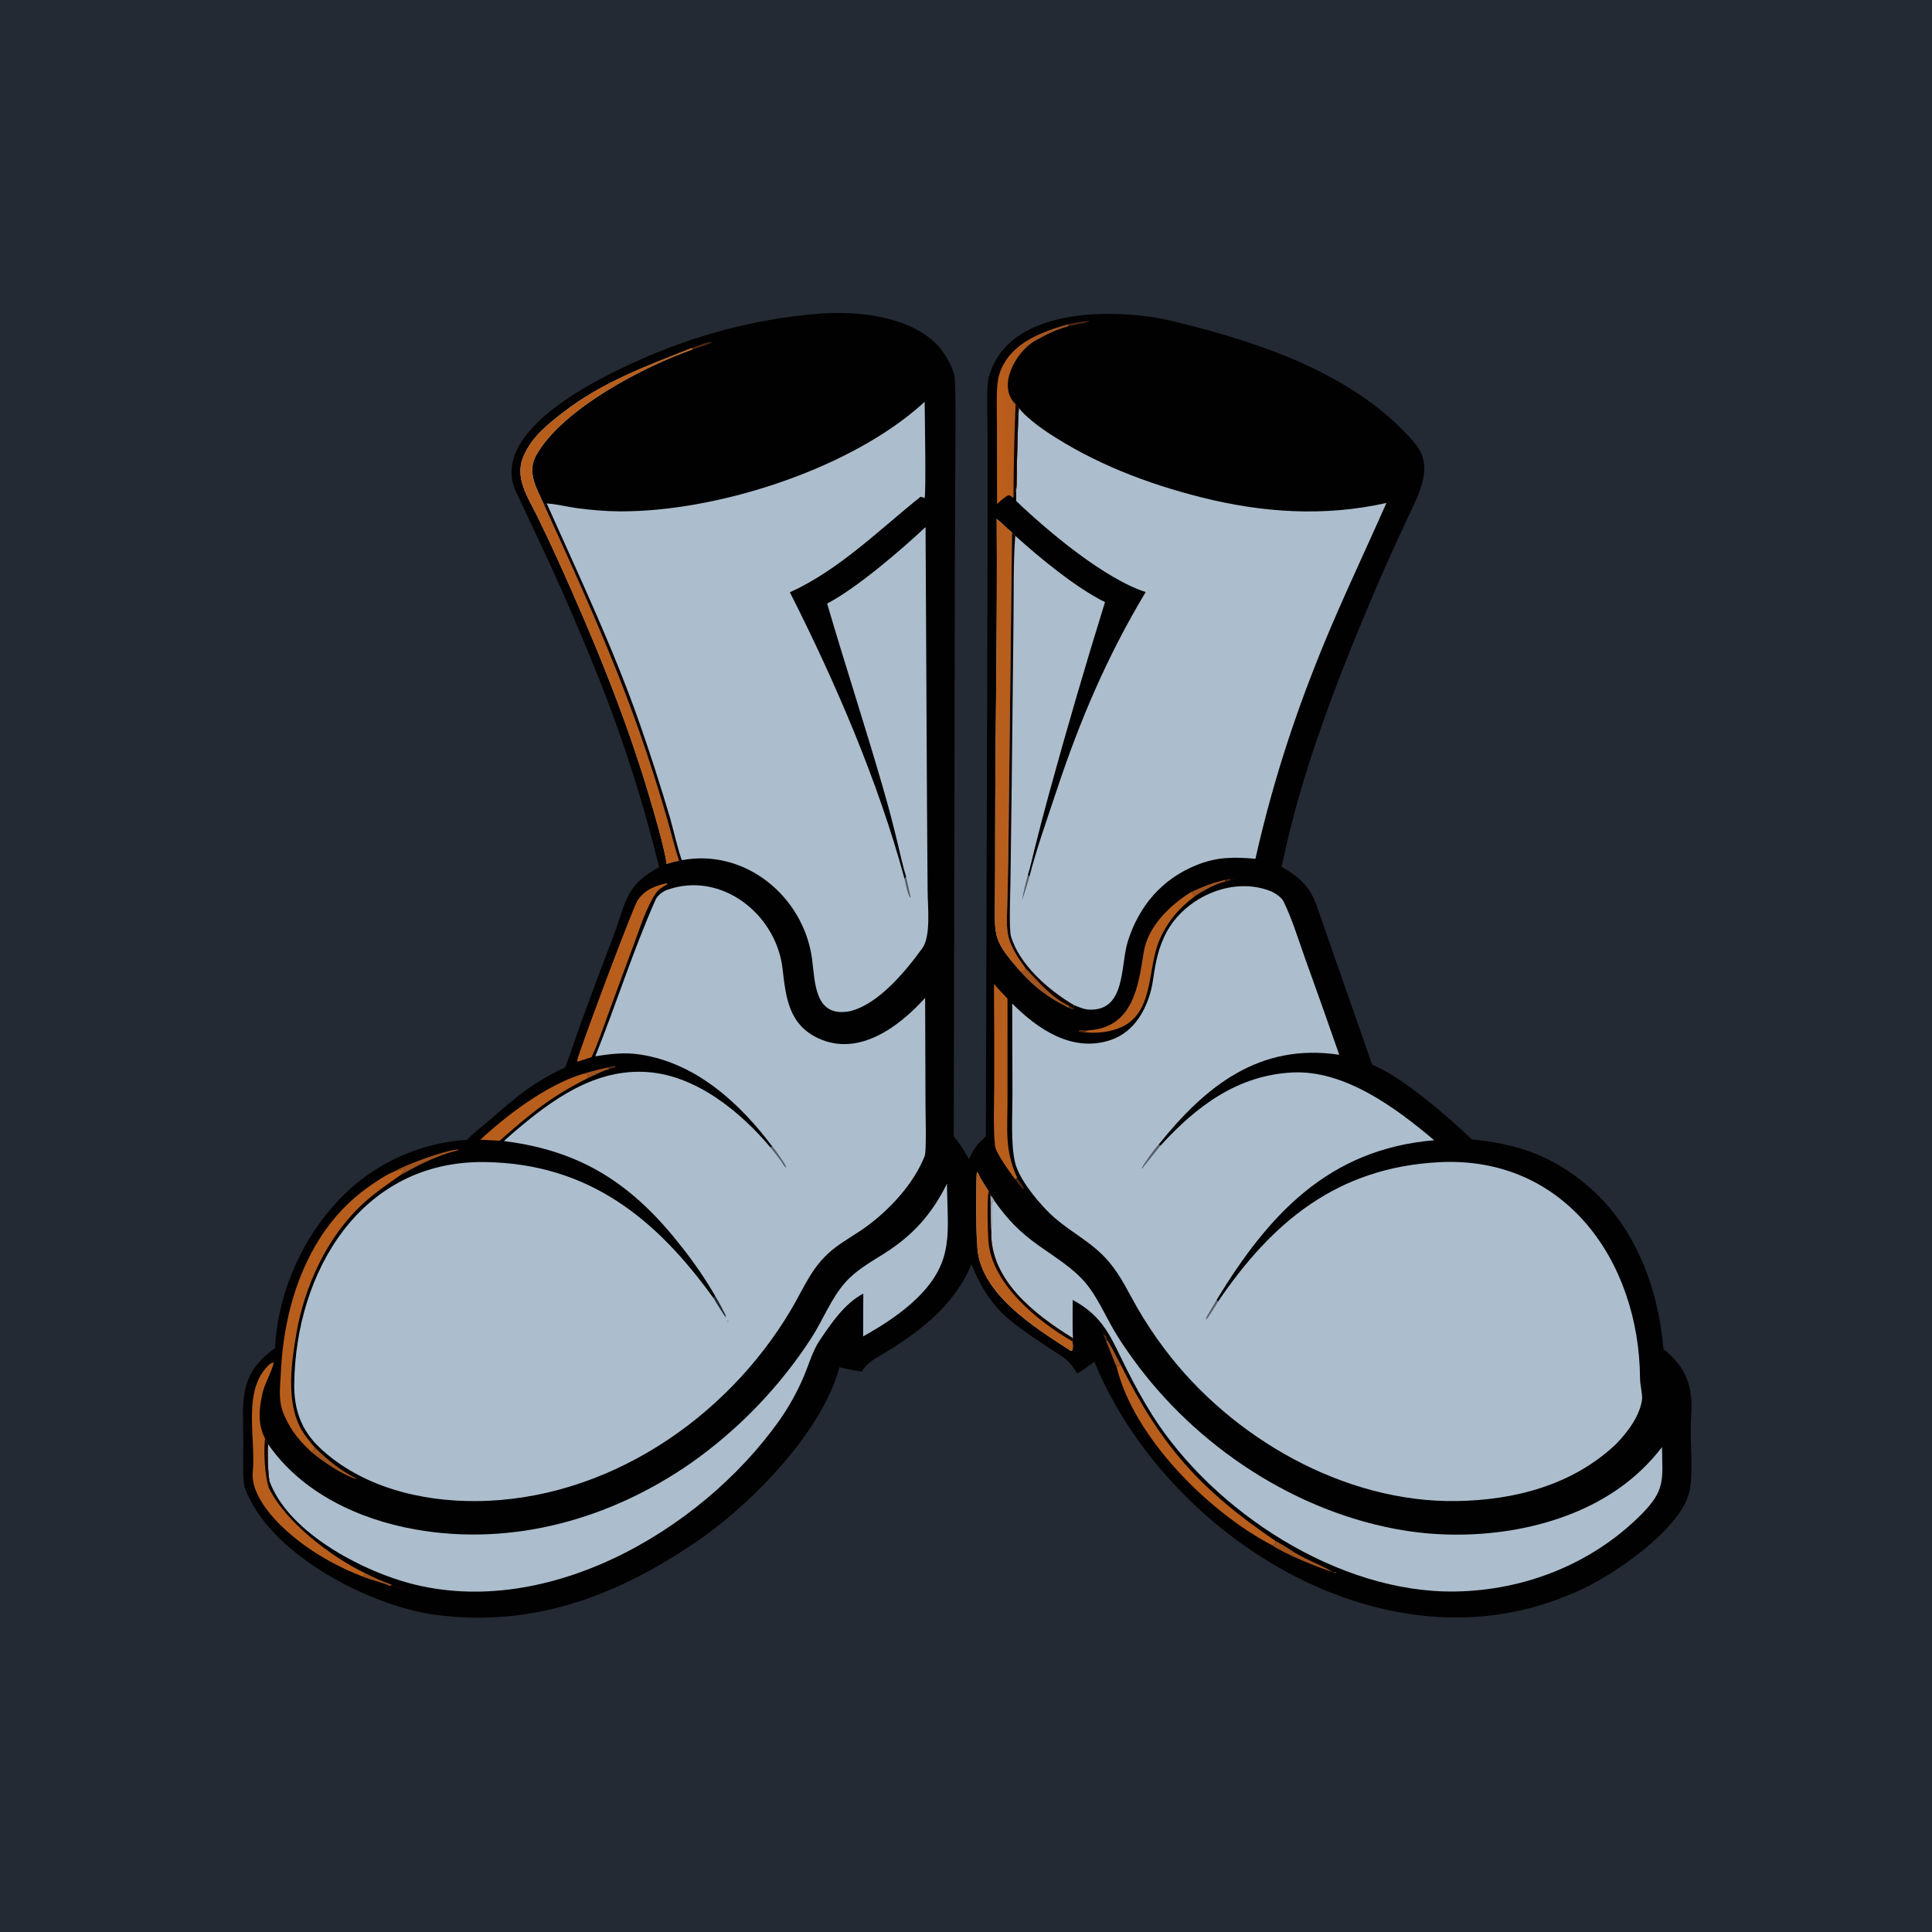
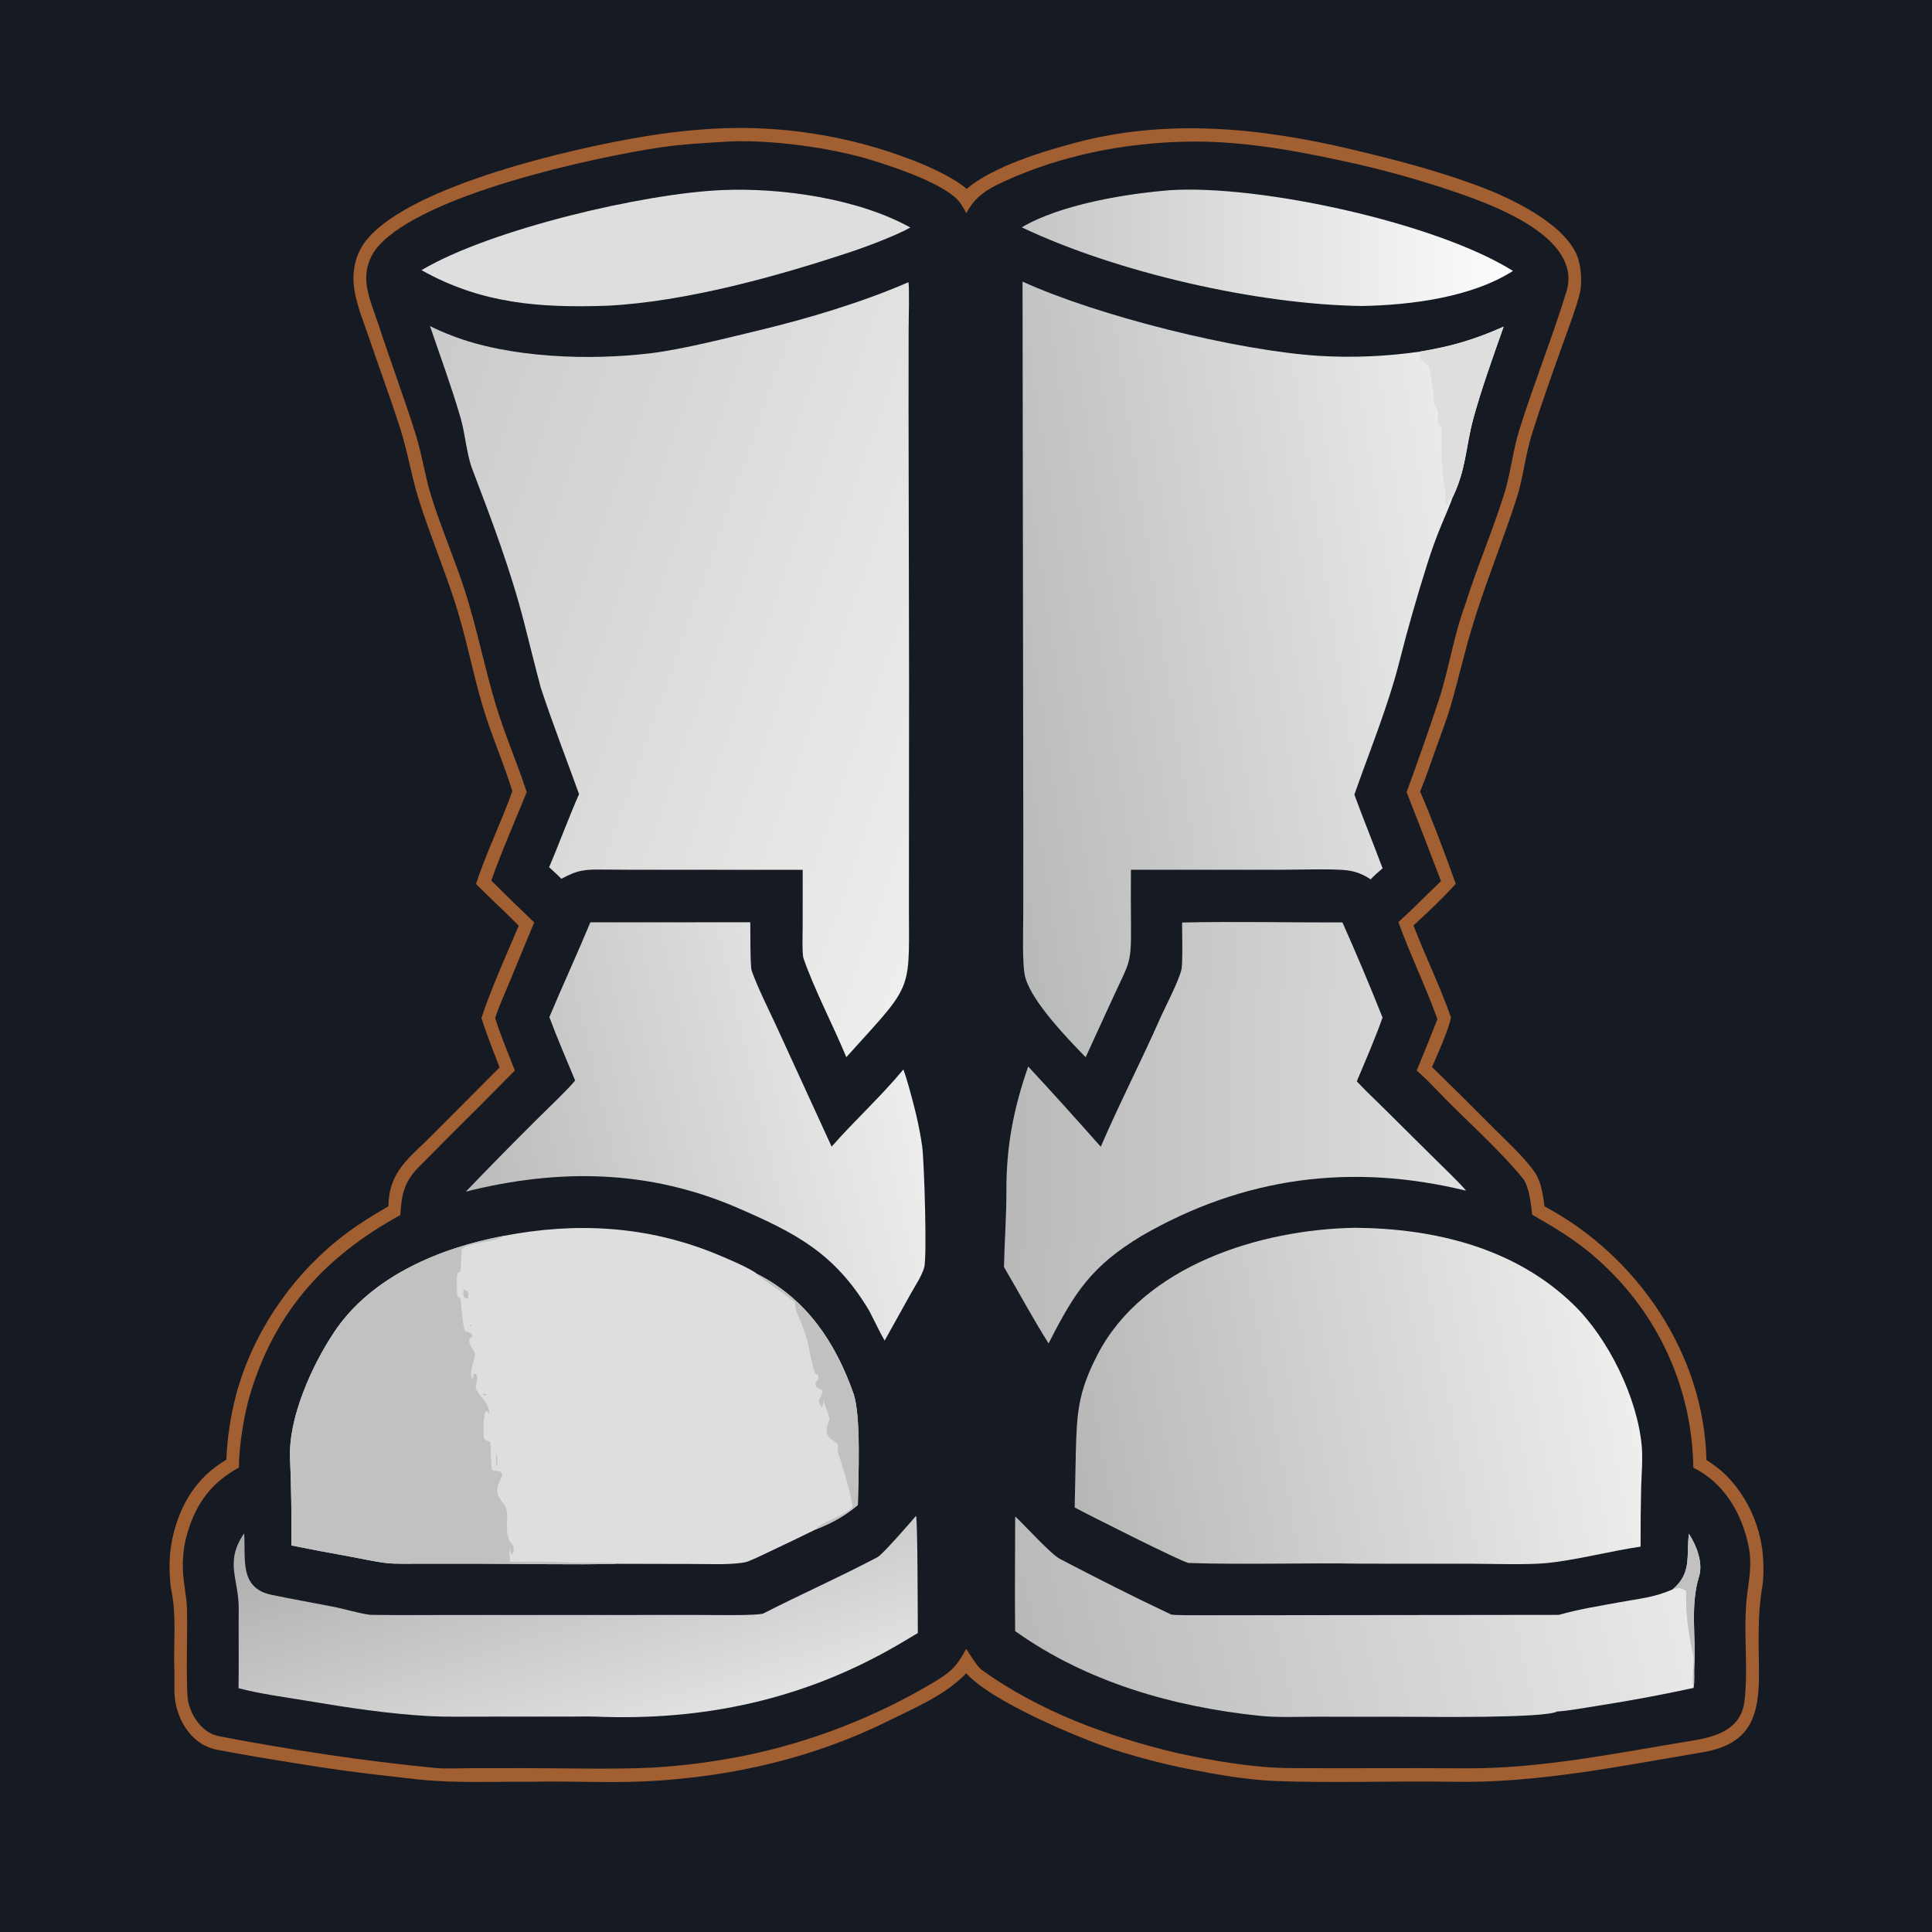
<svg xmlns="http://www.w3.org/2000/svg" width="2048" height="2048" viewBox="0 0 2048 2048">
-   <path fill="#242a33" d="M0 0h2048v2048H0z" />
-   <path fill="#010101" d="M869.531 332.436c40.096-2.95 93.037 2.612 123.015 32.104 8.344 8.206 19.114 26.118 19.644 37.861 1.1 24.269.58 49.177.53 73.548l-.6 160.512-1.12 567.849c6.6 8.39 10.85 15.04 16.05 24.27 6.35-12.46 7.66-14.31 17.97-24.15l1.79-601.774.17-138.852c0-13.439-1.73-52.629 1.08-63.407 20.17-77.448 138.9-73.7 195.99-59.811 92.2 22.43 193.05 56.154 255.37 128.783 21.91 25.532 3.94 55.286-7.07 79.304-11.16 23.821-22 47.796-32.49 71.918-40.69 95.318-80.6 196.669-101.24 298.368 17.22 9.59 29.77 20.523 36.54 39.542 6.63 18.607 13.02 37.314 19.52 55.969l39.88 114.16c30.82 12.12 80.47 55.07 105.75 79.2 47.95 4.67 84.7 17.19 122.09 48.67 50.74 42.73 75.54 108.8 80.93 173.54 24.84 20.22 31.63 39.85 29.35 71.52-1.65 23.05 2.01 50.44-.65 72.82a55.9 55.9 0 0 1-4.76 17.19c-17.62 38.15-85.62 85.01-126.04 99.86l-1.06.45c-196.81 80.51-424.74-64.96-500.12-248.4-5.94 4.4-11.69 8.92-18.19 12.43-9.68-16.42-16.67-18.11-32.43-28.69-41.78-28.08-60.44-40.29-79.65-86.98-18.65 44.65-55.98 72.38-96.055 96.34-8.57 5.12-14.939 8.75-20.4 17.36-8.44-1.4-15.245-2.57-23.514-4.64-17.739 66.82-89.379 140.82-144.962 180.41-85.149 59.49-176.325 96.3-283.337 82.06-67.641-9-176.823-63.25-202.424-135.83-2.244-13.89-1.076-31.52-1.141-45.2-.207-43.95-6.197-73.87 33.539-101.51 2.493-53.79 25.433-109.15 60.812-149.71a205.43 205.43 0 0 1 142.666-71.24c8.339-8.69 16.816-14.57 25.594-22.23 27.481-23.99 44.955-38.97 78.56-54.52 5.683-14.4 11.825-33.8 17.328-48.93a6867 6867 0 0 1 34.131-91.201c13.547-36.045 12.05-52.548 48.12-72.23a1503 1503 0 0 0-65.038-203.048 3002 3002 0 0 0-38.885-92.033c-15.594-34.96-32.809-70.771-48.853-105.173-21.869-53.4 58.104-100.373 94.885-119.521 71.746-37.35 148.633-60.945 228.725-66.958" />
-   <path fill="#acbecd" d="M1072.99 1063.83c27.6 27.56 64 52.27 104.51 38.57 25.51-8.63 38.81-33.5 43.9-58.39 3.02-18.91 4.53-32.76 12.48-50.462 18.43-41.109 72.36-66.331 114.67-48.206 4.46 2.338 10.06 6.009 12.3 10.676 8.84 18.395 15.41 39.634 22.22 58.862q18.6 51.51 36.6 103.23c-84.61-12.77-141.89 33.24-191.66 95.43l2.24.83c37.77-41.5 81.41-74.59 139.79-77.5 55.33-2.76 109.77 37.56 150.23 71.83-112.17 9.49-175.55 78.96-230.51 169.07l1.19 2.31c57.66-85.08 126.95-142.48 234.55-148.1 133.6-6.98 212.24 105.45 213 229.28.05 6.62 2.24 14.34 2.27 21.1-1.88 18-15.46 35.85-27.72 48.45-46.26 43.71-107.85 59.44-169.21 60.37-118.88 1.81-238.49-66.96-309.12-160.92a428 428 0 0 1-28.9-43.49c-9.84-17.07-17.17-33.44-29.86-48.67-19.48-23.37-44.99-33.05-65.97-54.67-11.92-12.25-29.8-33.96-33.97-51.08-4.74-19.45-2.72-51.03-2.77-71.72z" />
-   <path fill="#585f6b" d="M1230.25 1214.37c-1.46 1.79-19.72 24.38-19.29 24.23-.46-.14-.33 0-.49-.32.32-2.39 15.05-23 17.54-24.74z" />
-   <path fill="#585f6b" d="m1289.76 1377.77 1.19 2.31c-.91 1.83-11.46 18.83-12.39 18.92l-.25-.27.72-.81-.43.3.28-.42-.32-.88c.45-1.15 10.58-18.23 11.2-19.15" />
-   <path fill="#acbecd" d="M631.041 1119.75c22.073-54.98 39.984-112.1 63.996-166.237 2.43-4.683 7.514-8.585 12.297-10.276 57.326-20.262 115.512 25.948 122.17 83.403 3.52 30.38 6.427 59.56 38.333 74.17 42.735 19.56 85.253-12.45 112.847-43.01l.394 115.71c.013 8.8 1.171 46.42-.926 52.08-11.518 29.13-36.702 56.38-61.728 74.64-10.544 7.69-21.694 13.76-32.388 21.74-24.878 18.57-32.624 41.28-47.591 66.53-68.998 116.4-196.376 201.83-333.956 202.73-58.706.41-121.665-15.23-165.351-56.41-19.782-18.64-27.525-40.59-27.245-67.4 1.242-119.2 70.745-237.57 202.39-235.58 110.022 1.66 181.615 60.19 242.506 144.85l1.28-3.08a437 437 0 0 0-34.662-50.87c-51.204-65.87-104.886-102.64-189.211-113.15 3.478-3.24 7.029-6.41 10.65-9.5 40.211-34.41 86.223-67.9 142.142-63.6 51.22 3.94 97.699 41.72 129.75 79.87l2.115-.78c-34.43-46.05-80.612-88.42-139.636-97.65-16.869-2.64-31.524-.89-48.176 1.82" />
-   <path fill="#585f6b" d="M818.853 1215.58c2.416 2.25 13.969 18.9 14.791 21.83-1.56.97-4.95-5.65-5.494-6.38a552 552 0 0 0-11.412-14.67z" />
-   <path fill="#242a33" d="M758.069 1373.61c4.405 7.09 7.591 13.59 11.313 20.95l-.935.87c-1.894-2.86-10.553-16.32-11.658-18.74z" />
-   <path fill="#79838d" d="M769.382 1394.56c.149.36 1.057 1.97.224 2.32-.628-.07-.949-1.08-1.159-1.45z" />
-   <path fill="#9ca9b8" d="M770.366 1399.55c1.294-.42 1.945-.75 2.103.86l.16 1.28c-2.071.63-1.885-.19-2.263-2.14" />
-   <path fill="#acbecd" d="m733.326 368.912.7 1.557c-51.093 17.824-137.347 62.568-165.409 111.634-10.712 18.727.52 35.694 8.016 52.85.562-.134 2.315-.992 2.92-1.268l1.858.133c8.835.692 20.926 3.591 30.119 4.824 14.359 1.925 30.763 3.36 45.218 3.427 101.159.468 236.096-42.413 313.912-107.763a267 267 0 0 0 9.487-8.414c.108 11.102 1.715 99.147-.103 102.143-.987-.398-3.641-1.902-4.504-1.212-43.91 35.14-86.224 77.452-138.226 101.023 48.367 95.694 93.619 200.46 121.597 303.97l1.56-2.613c-3.239-10.027-6.394-24.954-8.975-35.475A1230 1230 0 0 0 936 835.129c-18.849-65.336-40.12-130.082-59.194-195.335 31.386-16.364 78.238-56.676 104.316-81.074l1.553 297.185.634 89.021c.154 16.027 3.614 47.431-5.565 60.164-17.618 24.3-46.154 59.12-76.348 66.74-38.749 7.72-37.281-31.85-40.669-56-9.233-65.814-70.989-116.547-137.806-104.025-2.227.031-1.499-.289-3.251.695-3.816.355-9.098 2.12-12.917 3.234-3.281-20.612-13.405-54.539-19.394-74.582-25.258-84.525-59.054-165.854-95.325-246.173a1879 1879 0 0 0-22.35-47.42c-10.387-21.196-25.275-41.859-14.072-65.47 8.587-19.086 24.708-32.065 40.865-44.602 41.947-32.55 88.349-49.298 136.849-68.575" />
-   <path fill="#b85e1c" d="m733.326 368.912.7 1.557c-51.093 17.824-137.347 62.568-165.409 111.634-10.712 18.727.52 35.694 8.016 52.85 37.106 81.573 71.329 156.242 101.213 241.126a1760 1760 0 0 1 29.22 91.774c4.21 14.456 8.096 30.552 12.604 44.647-3.816.355-9.098 2.12-12.917 3.234-3.281-20.612-13.405-54.539-19.394-74.582-25.258-84.525-59.054-165.854-95.325-246.173a1879 1879 0 0 0-22.35-47.42c-10.387-21.196-25.275-41.859-14.072-65.47 8.587-19.086 24.708-32.065 40.865-44.602 41.947-32.55 88.349-49.298 136.849-68.575" />
-   <path fill="#0f0201" d="M576.633 534.953c.562-.134 2.315-.992 2.92-1.268 34.765 77.898 70.669 153.457 98.871 234.23 11.574 33.148 21.896 65.497 31.896 99.166 2.147 7.231 10.069 40.484 12.601 44.724-2.227.031-1.499-.289-3.251.695-4.508-14.095-8.394-30.191-12.604-44.647a1760 1760 0 0 0-29.22-91.774c-29.884-84.884-64.107-159.553-101.213-241.126" />
-   <path fill="#585f6b" d="M960.471 929.203c.305 1.435 5.009 22.41 4.906 22.287-2.509.721-5.857-16.89-6.466-19.674z" />
-   <path fill="#acbecd" d="M1080.01 432.423c6.34 8.617 20.92 19.614 29.88 25.583 49.57 33.031 106.03 54.747 163.59 69.204 64.98 16.324 130.55 20.737 196.23 5.909-19.48 44.117-40.18 87.776-59.06 132.111-34.32 80.623-60.66 159.745-79.84 245.132-22.89-2.084-40.81-2.025-62.41 6.647-36.74 14.756-61.04 43.422-72.84 80.768-8.11 25.663-1.78 73.763-40.74 72.473-5.5-.16-11.43-2.76-16.47-4.86l.46 4.52c-2.59-.04-3.24-.57-5.75-1.55-1.18-.7-2.04-1.21-3.27-1.82a151.3 151.3 0 0 1-47.64-36.32c-29.92-34.208-27.7-36.063-27.42-79.419.18-21.053.24-42.107.19-63.161.04-111.977 2.5-225.974 1.62-337.614 5.26 4.081 10.51 9.892 16.22 14.488l3.48 3.454c26.02 23.492 63.77 54.718 95.1 70.318a6370 6370 0 0 0-59.36 203.148 2349 2349 0 0 0-15.13 57.827c-1.71 6.742-5.09 22.007-7.27 28.065l1.56 2.303c6.95-27.878 20.12-65.164 29.22-92.546 24.9-74.863 53.44-141.599 94.11-209.495-43.75-14.02-104.09-64.748-137.27-96.533.09-3.587-.02-7.311-.07-10.913 1.17-9.55.54-22.485.91-32.379.69-18.176.74-37.265 1.97-55.34" />
-   <path fill="#b85e1c" d="M1056.54 550.026c5.26 4.081 10.51 9.892 16.22 14.488l-3.49 306.422c-.19 25.865-.61 51.728-1.25 77.587-.64 38.544-4.89 45.167 18.79 77.457-.53 4.56-.54 3.13-4.66 4.24-29.92-34.208-27.7-36.063-27.42-79.419.18-21.053.24-42.107.19-63.161.04-111.977 2.5-225.974 1.62-337.614" />
-   <path fill="#0f0201" d="m1072.76 564.514 3.48 3.454c-2.13 24.172-1.56 64.915-1.88 89.716l-1.89 175.011-1.35 103.264c-.13 9.129-1.58 49.249.5 56.372 8.87 30.329 40.07 57.409 66.73 73.059l.46 4.52c-2.59-.04-3.24-.57-5.75-1.55-1.18-.7-2.04-1.21-3.27-1.82a151.3 151.3 0 0 1-47.64-36.32c4.12-1.11 4.13.32 4.66-4.24-23.68-32.29-19.43-38.913-18.79-77.457.64-25.859 1.06-51.722 1.25-77.587z" />
-   <path fill="#a05420" d="M1086.81 1025.98c13.43 14.09 27.89 31.75 46.18 40.21l.07 2.17c-1.18-.7-2.04-1.21-3.27-1.82a151.3 151.3 0 0 1-47.64-36.32c4.12-1.11 4.13.32 4.66-4.24" />
-   <path fill="#4b2612" d="M1132.99 1066.19c3.18 1.32 3.26 1.42 5.82 3.72-2.59-.04-3.24-.57-5.75-1.55z" />
-   <path fill="#585f6b" d="M1083.4 954.322c1.59-9.47 3.73-17.727 6.18-26.996l1.56 2.303c-2.36 8.514-4.76 16.373-7.74 24.693" />
-   <path fill="#acbecd" d="M1035.88 1318.27c-1.27-7.27-1.34-69.26-.38-75.91 1.99 1.52 2.13 2.94 3.23 5.52 2.94 4.96 5.98 9.85 9.13 14.68.71 2.35.77 2.49 1.97 4.63 2.38 2.41 2.71 2.73 4.27 5.82 14.88 20.7 26.29 32.56 47.32 47.61 16.78 12.01 35.53 23.14 48.99 38.94 12.24 14.36 20.6 33.67 30.15 50.1 6.3 10.83 12.51 19.84 19.72 29.88 67.07 93.55 174.01 164.32 288.35 182.85 75.47 12.23 166.26-.37 229.4-45.98a207.8 207.8 0 0 0 43.76-42.42c.47 34.26 3.9 45.35-21.64 71.1-52.08 52.51-123.72 80.77-197.33 81.97-123.66 2.02-256.32-84.43-321.36-186.99a585 585 0 0 1-27.55-49.54c-16.48-32.79-23.41-54.43-56.83-72.57.04 12.36-.37 28.47.28 40.53l-1.03 3.14c1.19 2.75 1.39 7.24.23 10.03l-1.56.2c-37.83-24.4-98.96-61.78-99.12-113.59" />
-   <path fill="#b85e1c" d="M1035.88 1318.27c-1.27-7.27-1.34-69.26-.38-75.91 1.99 1.52 2.13 2.94 3.23 5.52 2.94 4.96 5.98 9.85 9.13 14.68.71 2.35.77 2.49 1.97 4.63 2.38 2.41 2.71 2.73 4.27 5.82-.82.15-1.84.19-2.52.7-.99 3.05.05 25.07-.73 31.31-1.67 51.86 46.34 88.74 86.51 113.47l-1.03 3.14c1.19 2.75 1.39 7.24.23 10.03l-1.56.2c-37.83-24.4-98.96-61.78-99.12-113.59" />
-   <path fill="#0f0201" d="M1047.86 1262.56c.71 2.35.77 2.49 1.97 4.63 2.38 2.41 2.71 2.73 4.27 5.82-.82.15-1.84.19-2.52.7-.99 3.05.05 25.07-.73 31.31-1.67 51.86 46.34 88.74 86.51 113.47l-1.03 3.14c-36.86-21.14-85.01-61.02-88.54-105.58-.78-9.76-1.64-43.65.07-53.49" />
-   <path fill="#9ca9b8" d="M1049.83 1267.19c2.38 2.41 2.71 2.73 4.27 5.82-.82.15-1.84.19-2.52.7-.99 3.05.05 25.07-.73 31.31-1.15-10.98-.26-26.07-1.02-37.83" />
-   <path fill="#acbecd" d="M1003.84 1254.72c.41 51.58 8.38 81.91-31.328 120.99-16.321 16.07-37.459 29.75-57.57 40.91l.189-45.37c-19.837 10.5-33.861 31.29-46.255 49.65-7.385 10.93-11.476 25.4-16.597 37.67a255 255 0 0 1-26.479 47.65c-84.205 118.43-252.001 214.5-399.534 169.82-50.594-15.32-122.123-54.44-140.692-106.35-1.499-7.8-2.262-31.17-1.375-38.8 35.617 51.5 95.996 79.77 156.21 90.41 103.298 18.25 206.808-11.17 291.882-70.27a486.3 486.3 0 0 0 127.742-132.59c12.642-19.78 20.589-41.15 35.397-58.3 11.623-13.46 26.893-21.89 41.742-31.28 30.656-19.38 50.617-41.75 66.668-74.14" />
-   <path fill="#b85e1c" d="M418.825 1241.37c2.041-.39 9.25-3.19 10.144-1.51-.078.5-3.28 4.04-4.138 5.59-13.409 9.36-27.447 19-39.376 29.88-38.796 35.36-63.082 88.61-71.567 139.85-5.741 34.67-11.707 78.76 10.78 108.04 3.489 4.54 5.599 7.31 9.485 11.58-1.567 2.09-2.01 2.79-3.319 5.01-12.494-11.59-21.751-22.19-28.795-37.98-7.793-16.05-5.049-30.88-4.24-47.99 3.444-72.83 29.312-149.41 90.294-193.86 9.428-6.87 20.006-14.1 30.732-18.61" />
-   <path fill="#b85e1c" d="M385.044 1671.48c-30.427-11.82-59.185-28.4-83.11-50.42-14.773-13.42-36.252-38.37-33.998-60.56 3.521-34.67-10.93-84.22 15.149-111.62 2.08-2.19 4.266-4.47 7.126-4.46-2.798 11.54-9.75 21.83-12.256 33.74-3.481 16.55-4.785 31.34 2.993 46.76 3.118 1.31.241 2.89 1.516 4.73.453.66.708-.46 1.735 1.24-.887 7.63-.124 31 1.375 38.8-.894 3.26-1.067 3.36-1.001 6.65 17.252 36.69 66.614 74.2 102.757 91.4z" />
-   <path fill="#0f0201" d="M280.948 1524.92c3.118 1.31.241 2.89 1.516 4.73.453.66.708-.46 1.735 1.24-.887 7.63-.124 31 1.375 38.8-.894 3.26-1.067 3.36-1.001 6.65-3.884-13.14-5.29-38.24-3.625-51.42" />
+   <path fill="#161a22" d="M0 0h2048v2048H0z" />
+   <path fill="#a25f32" d="m756.449 136.415.222-.027a508 508 0 0 1 209.773 33.011c17.633 6.698 44.046 18.598 58.246 30.817 28.26-23.806 79.84-39.466 115.58-48.974 96.88-25.772 196.05-15.812 292.4 7.074 47.3 11.237 94.27 23.365 139.83 40.881 31.88 12.268 84.86 38.114 98.89 70.909 4.73 11.045 6.14 29.768 3.14 41.412-4.38 16.99-11.5 35.318-17.5 52.055-11.4 31.844-22.64 63.492-32.9 95.728-7.33 23.01-9.2 46.538-16.52 69.218-15.22 47.135-34.41 92.99-48.4 140.59-7.53 25.596-13.51 51.61-20.81 77.178-4.26 14.945-10.93 32.228-16.25 47.158-5.21 14.603-10.83 31.549-16.75 45.6 12.41 28.797 27.35 68.36 37.73 97.873-13.13 14.761-30.23 30.7-44.78 44.122 12.4 32.24 28.08 64.3 39.76 97.37-2.26 12.42-14.57 40.31-20.11 52.63 22.32 21.82 44.48 43.82 66.47 65.98 13.67 13.68 32.53 30.86 43.09 46.68 6.26 9.37 8.23 24.3 9.7 35.14 98.23 52.21 169.16 156.45 171.62 268.86 14.7 9.18 24.9 18.85 35.05 33.1a139.15 139.15 0 0 1 23.8 59.31c1.93 12.48 2.41 31.94-.04 44.38-4.62 27.65-3.4 56.78-3.09 85.32.51 47.17-6.93 78.79-60.04 87.72-87.37 14.68-174.96 32.85-264.32 31.24-61.93-1.11-126.33 1.56-188.46-.82-30.11-1.2-64.1-7.22-93.56-13.04-25.9-5.24-51.5-11.9-76.67-19.95-37.97-12.46-131.07-51.47-157.27-81.23-22.43 23.46-55.319 36.97-84.035 51.18-78.633 38.92-165.672 58.69-253.05 63.24-40.841 2.12-83.283-.35-124.245.6-39.488-.32-79.665 1.7-118.886-2.41-8.126-.85-16.297-1.84-24.405-2.75a1858 1858 0 0 1-106.131-14.44c-27.559-4.38-56.036-9.09-83.459-14.36-15.127-2.9-26.902-12.35-34.855-25.54a71.8 71.8 0 0 1-9.603-27.29c-1.461-10.1-.342-20.61-.756-30.65-1.159-28.1 2.496-56.82-3.033-84.49-1.657-8.29-2.119-18.72-2.044-27.24a138.7 138.7 0 0 1 4.208-33.93c8.498-33.84 25.847-60.49 55.963-78.34.92-22.7 4.257-45.24 9.955-67.23 16.565-63.79 55.976-123.14 107.029-164.69 18.219-14.84 34.682-24.9 54.775-36.71.688-37.43 22.134-50.99 46.271-75.29l71.587-71.92c-6.358-16.69-13.984-35.45-19.186-52.35 8.594-27.06 27.974-70.81 39.453-97.729-13.879-14.537-30.692-29.593-45.228-44.337 9.971-30.86 27.23-66.789 38.511-98.281-9.289-30.52-22.481-59.802-31.534-90.431-10.869-36.772-17.838-74.737-29.74-111.214-11.853-36.329-26.6-71.663-38.082-108.126-7.678-24.381-11.532-49.671-19.261-73.958-10.489-32.959-22.676-65.467-33.756-98.245-5.924-17.527-14.381-37.199-15.79-55.666-1.393-18.261 3.259-34.883 15.339-48.832 48.888-56.452 216.698-94.966 289.043-107.008a687 687 0 0 1 77.114-8.878" />
+   <path fill="#161a22" d="M1024.37 226.091c9.18-17.983 22.61-25.817 40.47-33.952 59.79-27.238 124.69-40.2 190.23-41.927 55.46-1.461 110.87 7.966 164.88 19.661 45.4 9.523 90.11 22.07 133.84 37.558 38.85 13.968 123.27 47.594 106.73 101.627-14.94 48.798-34.64 97.599-49.93 146.514-6.61 21.146-8.85 42.831-14.86 64.079-12.68 41.333-30.02 81.297-42.97 122.588-11.89 32.013-17.02 67.797-27.59 99.904-10.55 32.082-22.55 65.833-34.1 97.562a7560 7560 0 0 1 36.45 94.328c-15.09 14.41-29.7 29.428-45.14 43.437 12.03 33.66 29.17 68.7 41.35 102.9-7.12 18.22-14.45 36.35-21.96 54.41 7 6.2 13.91 12.96 20.48 19.86 30.01 31.51 64.16 60.78 91.82 94.21 6.82 8.25 9.09 28.46 10.06 38.78 30.39 17.42 53.38 31.25 79 56.3a298.65 298.65 0 0 1 91.83 211.92c32.47 15.61 51.7 48.76 58.62 83.17 4.9 24.37-1.98 43.35-2.87 66.88-1.9 31.74 2.5 67.28-1.68 98.62-3.93 29.39-31.45 36.78-54.88 40.6-80.83 13.17-160.9 30.14-243.15 29.38-60.92-.57-121.79.24-182.7-.26-40.2-.26-81.8-7.63-120.98-16.05-73.21-17.57-144.56-43.65-206.33-87.73-5.01-3.58-13.17-17.06-16.72-22.7-10.52 19.39-16.53 24.94-35.557 36.18a646.2 646.2 0 0 1-197.148 76.68 707.6 707.6 0 0 1-99.71 13.11c-39.962 2.05-94.409.6-135.186.56l-57.667.05c-11.647.07-26.668.84-38.118-.28-76.814-7.46-153.157-19.14-228.937-33.62-18.765-3.58-32.363-25.09-33.258-43.21-1.484-30.02.135-60.72-.426-90.83-.491-17.19-4.929-31.35-4.469-49.44.209-10.84 1.851-21.6 4.884-32.02 9.414-31.86 25.743-53.46 54.656-69.36-.205-23.18 5.766-58.03 12.43-79.67 26.945-87.49 80.101-144.75 158.553-187.87 1.379-21.75 3.888-35.12 19.887-51.24 10.591-10.67 21.291-21.56 31.95-32.2a7732 7732 0 0 0 69.634-69.84c-6.029-15.67-16.474-40.33-20.85-55.62 2.523-8.88 10.424-26.69 14.205-35.84l27.122-65.51a2986 2986 0 0 1-45.451-44.308c9.907-28.497 26.022-65.367 37.522-93.804-10.178-31.322-23.53-61.695-32.976-93.212-11.972-39.945-19.887-80.979-32.719-120.719-10.847-33.597-25.062-66.073-35.511-99.807-6.828-22.042-9.97-45.048-16.928-66.947-12.176-38.323-26.274-76.041-38.776-114.275-4.594-14.047-11.682-30.26-12.932-44.881-1.256-14.693 2.994-28.079 12.751-39.094 48.546-54.81 227.045-93.803 298.989-104.515 21.753-3.238 43.734-4.448 65.664-5.811 46.284-3.431 115.093 5.796 159.481 19.738 25.201 7.914 65.811 21.498 86.421 38.491 5.82 4.795 9.1 10.94 12.57 17.445" />
  <defs>
-     <linearGradient id="a" x1="1055.908" x2="1135.091" y1="437.333" y2="434.633" gradientUnits="userSpaceOnUse">
-       <stop offset="0" stop-color="#bd5e1a" />
-       <stop offset="1" stop-color="#975224" />
+     <linearGradient id="a" x1="1039.508" x2="1555.937" y1="720.404" y2="641.579" gradientUnits="userSpaceOnUse">
+       <stop offset="0" stop-color="#b8b9b9" />
+       <stop offset="1" stop-color="#eaeaea" />
    </linearGradient>
  </defs>
-   <path fill="url(#a)" d="m1132.51 343.66.31 2.005c-15.16 4.604-21.45 7.886-35.07 15.31-20.58 11.215-41.39 48.241-21.17 67.491 1.52 1.446 2.13 2.285 3.43 3.957-1.23 18.075-1.28 37.164-1.97 55.34-.37 9.894.26 22.829-.91 32.379-.16-1.05-.27-2.072-.58-3.079l.16.206-.28.388c-.19 3.887-.86 5.654-2.11 9.361l-1.14.354c-1.82-1.676-1.69-1.797-4.02-2.451-4.75 2.212-8.27 5.825-12.24 9.329l-.12-83.383c-.02-12.154-.71-33.988.65-44.904.83-6.971 3-13.717 6.39-19.867 13.55-24.696 43.21-35.239 68.67-42.436" />
-   <path fill="#0f0201" d="M1076.58 428.466c1.52 1.446 2.13 2.285 3.43 3.957-1.23 18.075-1.28 37.164-1.97 55.34-.37 9.894.26 22.829-.91 32.379-.16-1.05-.27-2.072-.58-3.079l.16.206-.28.388c-.19 3.887-.86 5.654-2.11 9.361.17-29.2.89-67.747 2.2-96.809z" />
-   <path fill="#b85e1c" d="m706.69 936.22.719 1.123c-4.983 2.961-9.079 4.905-12.313 9.755-9.636 14.449-15.865 34.144-21.951 50.559l-28.052 76.223c-5.262 14.33-11.624 33.28-17.995 46.73l-14.675 4.77-.724-.72c1.249-8.33 58.913-162.033 63.99-169.927 7.267-11.297 18.485-15.681 31.001-18.513" />
-   <path fill="#b85e1c" d="M1053.64 1043.03c4.1 4.99 9.84 10.76 14.37 15.55l-.01 106.66c.03 32.82-3.32 52.95 10.3 83.43l-2.3 1.36c-5.41-7.47-20.38-27.64-21.25-35.51-1.95-17.73-.93-44.53-.86-62.6.12-36.3.03-72.59-.25-108.89" />
-   <path fill="#b85e1c" d="M1188.18 1447.01c42.28 85.12 84.31 132.49 163.66 186.28 1.23 3.99-.03 4.05-3.81 4.49-67.05-35.07-146.72-114.59-164.52-189.4 2.02-.91 1.13.79 4.67-1.37" />
-   <path fill="#b85e1c" d="M1262.82 945.444c1.62 2.623 1.61 2.509 4.01 4.374-17.36 13.096-29.08 26.661-37.79 46.811-13.5 31.241-4.77 79.671-44.34 93.821-11.96 4.27-24.33 5.14-36.75 3.52-1.76-.08-2.41-.19-4.02-.76-.08-.15-.17-.31-.25-.47l.04-.1c1.38-.95 10.04-.65 11.83-.6 45.76-3.73 51.29-47.42 56.8-82.48 4.31-27.397 27.64-49.891 50.47-64.116" />
-   <path fill="#4b2612" d="M1147.95 1093.97c-1.76-.08-2.41-.19-4.02-.76-.08-.15-.17-.31-.25-.47l.04-.1c1.38-.95 10.04-.65 11.83-.6-3.24 1.08-4.25 1.38-7.6 1.93" />
-   <path fill="#b85e1c" d="M616.987 1138.63c4.742.38 7.309-1.54 5.978 4.31-39.346 19.8-60.596 37.41-93.204 66.24-6.674-.2-13.775-.71-20.479-1.08 28.593-26.67 70.458-58.01 107.705-69.47" />
-   <path fill="#a05420" d="M1351.84 1633.29c3.31 1.64 12.67 7.28 15.85 9.5 13.54 9.42 31.71 15.4 45.23 23.63-14.31-4.05-53.22-20.12-64.89-28.64 3.78-.44 5.04-.5 3.81-4.49" />
-   <path fill="#a05420" d="M418.825 1241.37c10.815-6.62 55.21-23.06 67.642-22.87-.153 1.04-8.47 2.81-10.361 3.41-18.417 5.86-34.535 14.11-51.275 23.54.858-1.55 4.06-5.09 4.138-5.59-.894-1.68-8.103 1.12-10.144 1.51" />
-   <path fill="#a05420" d="M334.153 1534.8c11.258 10.8 21.611 19.91 35.156 27.88 1.168.69 8.211 4.42 8.518 4.82-.143.17-.211.29-.419.24-13.896-3.87-37.045-19.74-46.574-27.93 1.309-2.22 1.752-2.92 3.319-5.01" />
-   <path fill="#a05420" d="m1298.51 932.743.66 1.543c-9.54 2.127-24.28 10.072-32.34 15.532-2.4-1.865-2.39-1.751-4.01-4.374 12.32-5.476 18.89-8.428 32.16-11.783z" />
-   <path fill="#a05420" d="M1174.11 1421.03c4.72 7.83 9.96 17.78 14.07 25.98-3.54 2.16-2.65.46-4.67 1.37-1.95-2.6-8.1-20.9-10.94-26.51z" />
-   <path fill="#a05420" d="m644.758 1131.51 1.255 1.58-1.8.59c-6.819 2.13-14.636 6.28-21.248 9.26 1.331-5.85-1.236-3.93-5.978-4.31a221 221 0 0 1 15.572-4.32c1.568-.38 3.384-.82 4.954-1.17z" />
-   <path fill="#a05420" d="M387.33 1667.74c9.571 4.54 17.88 8.91 28.129 12.12l-2.002 1.37c-3.756-2.39-22.121-6.94-28.413-9.75z" />
-   <path fill="#4b2612" d="M733.326 368.912c5.16-1.979 16.169-6.453 21.569-6.436-.656 1.733-18.278 7.285-20.869 7.993z" />
-   <path fill="#4b2612" d="M1132.51 343.66c2.73-.832 21.05-4.246 22.55-2.957-.28.611-20.22 4.736-22.24 4.962z" />
-   <path fill="#4b2612" d="M1078.3 1248.67c1.08 1.54 7.81 10.52 6.96 11.82-1.54.41-8.34-9.2-9.26-10.46z" />
-   <path fill="#0f0201" d="M415.459 1679.86c2.046.5 11.399 3.06 12.671 4.34 2.628 2.65-14.284-2.84-14.673-2.97z" />
-   <path fill="#0f0201" d="M1169.31 1414.59c-5.01-6.7 3.15-5.74 3.27 1.56z" />
-   <path fill="#4b2612" d="M644.758 1131.51c1.811-.91 6.426-2.44 8.217-.94-1.088 1.57-5.221 2.11-6.962 2.52z" />
-   <path fill="#4b2612" d="m1169.31 1414.59 3.27 1.56c.55 2.16.76 2.77 1.53 4.88l-1.54.84c-.99-2.47-2.07-4.9-3.26-7.28" />
-   <path fill="#0f0201" d="M1304.29 931.811c4.99-2.673 7.1 1.146-.01 1.519z" />
-   <path fill="#4b2612" d="M1298.51 932.743c1.39-.57 2.64-.866 4.15-.884l1.63-.048-.01 1.519c-1.88.428-3.21.656-5.11.956z" />
-   <path fill="#4b2612" d="m1412.92 1666.42 1.11-.16c1.59-.26 2.34-.24 2.86 1.42-2.44.06-2.35.28-3.97-1.26" />
+   <path fill="url(#a)" d="M1083.94 298.498c79.44 36.338 227.75 73.46 315.44 78.795a526.7 526.7 0 0 0 106.05-4.604c33.42-5.57 57.25-12.589 88.48-26.395-10.88 30.875-23.85 66.811-32.3 98.145-7.92 29.379-7.44 53.727-22.14 83.568-1.34 4.97-8.98 22.273-11.32 27.961a503 503 0 0 0-15.64 43.292c-10.4 33.087-20.12 66.564-28.58 100.196-12.21 48.57-31.67 95.525-48.25 142.875 9.49 25.896 20.21 52.083 29.93 78.133-5.09 4.266-8.07 6.94-12.7 11.717a56.1 56.1 0 0 0-24.45-9.561c-14.29-1.915-55.44-.602-72.31-.622l-157.33-.001c-.13 19.568-.1 39.137.08 58.705.21 41.278-1.11 37.878-18.37 75.288l-29.69 64.7c-18.86-19.27-57.01-58.91-63.96-84.5-3.53-13-2.24-50.903-2.19-65.601l.04-91.06z" />
+   <path fill="#dedede" d="M1505.43 372.689c33.42-5.57 57.25-12.589 88.48-26.395-10.88 30.875-23.85 66.811-32.3 98.145-7.92 29.379-7.44 53.727-22.14 83.568-1.06-.281-.38-.184-2.06.098l-2.86 7.195-1.3.362c-2.12-5.801-.48-12.97-1.7-18.526-4.65-21.258-2.71-41.886-3.53-63.338-.06-1.508-1.92-2.078-3.26-2.942-1.46-4.932.29-9.779-.67-16.251-6.24-6.881-2.98-11.559-4.91-21.159-1.53-7.646-2.25-18.721-5.09-26.074-.41-1.044-6.06-4.52-7.53-5.663-2-3.365-1.43-5.087-1.13-9.02" />
+   <defs>
+     <linearGradient id="b" x1="397.173" x2="1057.799" y1="521.908" y2="754.31" gradientUnits="userSpaceOnUse">
+       <stop offset="0" stop-color="#cacaca" />
+       <stop offset="1" stop-color="#eeeeed" />
+     </linearGradient>
+   </defs>
+   <path fill="url(#b)" d="M962.882 299.171c1.296 2.28.346 42.426.302 49.132l-.081 86.793.549 286.183-.14 224.846c-.54 109.035 8.573 91.425-66.387 174.525-13.708-33.27-33.421-70.47-45.388-104.76-1.633-4.67-.873-27.67-.869-34.055l.024-59.787-157.904-.067c-17.486-.025-35.364.047-52.836-.188-19.958-.268-27.492.226-45.032 9.774-4.341-4.367-8.492-8.173-13.04-12.307 10.983-25.636 20.43-51.804 31.749-77.458-13.343-36.968-28.276-75.398-40.522-112.634-6.091-22.734-11.721-45.707-17.543-68.509-14.334-56.15-34.473-109.171-55.023-163.108-6.241-16.38-7.588-37.842-12.623-55.041-9.517-32.505-21.365-64.802-32.29-96.813a288 288 0 0 0 22.678 9.895c61.162 23.951 146.797 26.767 211.79 18.786 33.699-4.139 81.425-16.325 115.286-24.463 50.596-12.159 109.62-29.844 157.3-50.744" />
+   <path fill="#dedede" d="M534.376 1310c76.531-14.7 151.509-10.61 224.014 18.97 10.556 4.3 36.13 14.98 44.247 21.48 52.342 26.64 82.964 72.54 102.032 126.61 8.344 23.66 5.121 90.76 4.686 118.3-13.8 11.67-27.683 19.26-44.579 25.86a3513 3513 0 0 1-47.876 23.04c-4.975 2.35-22.245 10.8-26.572 11.7-14.717 3.07-38.959 1.93-54.399 1.92l-82.339-.18c-46.479 1.24-98.353-.12-145.498-.13l-61.765-.02c-10.161-.01-26.568.45-36.093-.59-11.653-1.28-27.73-4.8-39.728-7.04-20.551-3.65-41.06-7.54-61.524-11.66.075-31.14-.15-60.93-1.512-92.23-1.882-43.22 23.14-98.45 46.745-133.91 39.389-59.15 112.147-89.39 180.161-102.12" />
+   <path fill="#c1c1c1" d="M308.982 1638.26c.075-31.14-.15-60.93-1.512-92.23-1.882-43.22 23.14-98.45 46.745-133.91 39.389-59.15 112.147-89.39 180.161-102.12-9.12 7.17-36.775 6.5-45.048 14.19-.237 4.29-.327 21.97-1.931 24.18l-2.083.66c-1.812 3.95-.871 19.47-.607 24.58 1.408 1.7 1.311 1.58 3.301 2.55 1.335 8.58 2.037 27.92 5.071 34.64 4.486 1.93 5.605 1.47 7.718 4.8-1.248 2.66-.623 1.67-3.193 3.6-1.715 5.99 6.092 12.87 5.914 16.55-.32 6.59-7.254 20.07-2.444 26.62.715-3.59.244-4.87 2.414-6.7 5.804 3.81-.92 12.9 1.27 17.05 4.79 9.06 12.845 13.92 14.101 24.93l-.651.39-1.704-1.87-1.636.04c-2.408 4.45-3.445 25.57-1.118 29.9 2.442 1.22 2.866 1.32 5.52 2.06 1.544 4.02.495 23.25 2.476 30.48 5.413 1.08 6.778.07 10.354 2.86 1.136 9.33-13.039 15.47 1.546 32.15 9.313 10.65-2.372 31.73 10.018 44.38 1.13 3.81 1.107 3.6.565 7.54l-1.674 2.19c-1.789-2.2-1.571-3.77-2.111-6.89-1.062 4.07.111 9.77.165 14.63 22.279-.02 45.023-.22 67.271.94 8.911.46 39.283-.76 45.71 1.25-46.479 1.24-98.353-.12-145.498-.13l-61.765-.02c-10.161-.01-26.568.45-36.093-.59-11.653-1.28-27.73-4.8-39.728-7.04-20.551-3.65-41.06-7.54-61.524-11.66" />
+   <path fill="#c1c1c1" d="M802.637 1350.45c52.342 26.64 82.964 72.54 102.032 126.61 8.344 23.66 5.121 90.76 4.686 118.3-13.8 11.67-27.683 19.26-44.579 25.86 4.783-7.66 30.569-13.99 38.836-23.82.918-4.94-12.643-51.74-15.892-58.75.522-3.57 1.275-5.58-.452-8.67-13.277-8.4-12.518-12.51-8.156-24.93 1.049-2.98-5.093-14.57-5.724-19.43l-.225-1.49-.148-1.09c-.369 3.48-.096 6.19-1.896 8.72-7.228-8.76 1.901-10.66.293-18.12-1.807-1.43-3.232-1.8-5.406-2.52-1.945-3.49-1.484-1.67-1.435-5.67 2.105-2.5 2.313-2.4 3.23-5.45-1.348-6.19-.361-1.9-3.621-4.06-.531-.35-3.131-10.41-3.471-11.74-2.428-9.55-3.617-19.49-6.681-28.86-2.84-8.68-6.334-17.13-9.912-25.51-.488-1.15-1.423-9.2-1.458-9.24-12.287-10.72-26.943-18.86-39.277-28.88z" />
+   <path fill="#c1c1c1" d="M491.226 1366.8c4.202 1.52 5.627 1.67 5.167 6.5l-.138 1.34-.175 1.99c-6.346-.8-4.495-3.51-4.854-9.83" />
+   <path fill="#c1c1c1" d="M526 1540.59c1.699 4.16.996 10 1 14.82-1.699-4.16-.996-10-1-14.82" />
+   <path fill="#c1c1c1" d="M514.135 1477.42c.29.05 1.043.09 1.29.4.113.14.138.23.099.4-.106.47-.965.88-1.229 1.06-.352-.04-1.948-.03-2.326-.6a.35.35 0 0 1-.014-.36c.318-.61 1.798-.8 2.18-.9" />
+   <path fill="#c1c1c1" d="M498.238 1404.56c.29-.1 1.09-.52 1.551-.43-.012.45-.618 1.1-.781 1.33-.234.33-.469.65-.703.97l-.071-.94z" />
+   <defs>
+     <linearGradient id="c" x1="1132.654" x2="1722.526" y1="1550.75" y2="1441.95" gradientUnits="userSpaceOnUse">
+       <stop offset="0" stop-color="#b7b7b7" />
+       <stop offset="1" stop-color="#eeeeed" />
+     </linearGradient>
+   </defs>
+   <path fill="url(#c)" d="M1436.25 1301.5c84.27.71 169.64 20.98 232.2 81.88 36.46 35.49 67.22 98.23 71.86 149.38 1.24 13.67-.25 30.61-.64 44.66-.47 20.69-.66 41.39-.56 62.08-31.5 4.49-70.12 14.83-101.5 17.6-19.74 1.75-55.81.64-76.54.53l-116.57-.04c-60.31-1.11-124.68 1.24-184.45-.76-5.68-.19-112.12-53.95-120.84-58.87l1.17-56.91c1.04-43.27 2.37-65.33 23.24-105.48 48.94-94.13 172.47-132.38 272.63-134.07" />
+   <defs>
+     <linearGradient id="d" x1="1069.255" x2="1551.324" y1="1193.971" y2="1206.324" gradientUnits="userSpaceOnUse">
+       <stop offset="0" stop-color="#b9b9b9" />
+       <stop offset="1" stop-color="#dfdfdf" />
+     </linearGradient>
+   </defs>
+   <path fill="url(#d)" d="M1253.07 977.896c55.48-1.244 114.23.092 169.98-.068a2643 2643 0 0 1 42.5 100.802c-7.26 20.82-18.68 47.21-27.29 67.63 8.2 8.96 19.78 19.76 28.72 28.62l55.68 55.24c6.84 6.79 26.27 25.29 31.39 32.05-121.38-29.59-235.55-14.58-343.65 47.76-53.78 32.31-71.63 60.64-98.85 114.16-15.22-23.91-32.59-55.97-47.3-80.99.55-26.22 2.63-54.11 2.56-80.16-.14-47.91 7.46-87.04 23.1-132.43 24.89 26.7 52.67 57.74 76.95 85.06 19.27-44.85 42.83-90.49 62.6-135.3 5.92-13.43 20.19-40.21 22.99-52.88 1.41-6.36.65-41.467.62-49.494" />
+   <defs>
+     <linearGradient id="e" x1="499.015" x2="962.934" y1="1263.402" y2="1156.373" gradientUnits="userSpaceOnUse">
+       <stop offset="0" stop-color="#bbb" />
+       <stop offset="1" stop-color="#ededed" />
+     </linearGradient>
+   </defs>
+   <path fill="url(#e)" d="m625.797 977.716 169.546-.083c.153 7.824-.208 46.357 1.432 51.177 5.578 16.41 18.678 42.62 26.435 59.42l58.36 127.25c24.329-27.79 52.397-53.16 76.008-81.77 2.177 5.69 3.922 11.58 5.589 17.45 5.891 20.73 11.349 42.43 14.348 63.79 2.158 15.38 5.411 118.49 2.105 128.95-3.089 9.78-9.758 19.51-14.751 28.5l-27.123 48.71c-4.909-8.26-11.712-22.92-16.661-32.2-36.306-60.5-77.464-81.75-138.862-108.37-94.238-40.86-189.823-42.1-288.396-17.39a4634 4634 0 0 1 77.267-78.54c9.096-9.1 31.16-29.94 38.589-39.22-9.15-22.22-19.032-44.75-27.341-67.23 14.126-33.6 29.493-66.82 43.455-100.444" />
+   <defs>
+     <linearGradient id="f" x1="1087.074" x2="1772.596" y1="1777.219" y2="1622.98" gradientUnits="userSpaceOnUse">
+       <stop offset="0" stop-color="#b8b9b8" />
+       <stop offset="1" stop-color="#e9e9e9" />
+     </linearGradient>
+   </defs>
+   <path fill="url(#f)" d="M1076.13 1607.45c10.15 9.38 37.66 39.93 47.48 45.07 38.55 20.17 78.21 40.23 117.56 58.8 2.56 1.21 31.05.86 35.98.87l72.35-.02 302.86-.35c21.26-6.02 43.66-9.55 65.41-13.54 20.38-3.74 36.24-4.95 55.44-13.58 20.5-17.36 14.18-35.34 17.1-58.76 8.18 12.55 15.18 30.87 10.75 45.16-9.57 30.87-3.12 63.87-5.09 95.8-.34 5.69.57 17.34-.84 22.41-34.44 7.45-69.09 13.88-103.92 19.27-9.99 1.57-31.23 5.36-40.51 5.67-13.16 7.29-134.52 5.65-158 5.61l-96.25-.07c-18.97 0-42.17 1.02-60.71-.9-91.84-9.49-183.78-35.75-259.65-89.85-.49-40.02.02-81.48.04-121.59" />
+   <path fill="#c1c1c1" d="M1773.21 1684.7c20.5-17.36 14.18-35.34 17.1-58.76 8.18 12.55 15.18 30.87 10.75 45.16-9.57 30.87-3.12 63.87-5.09 95.8-.34 5.69.57 17.34-.84 22.41-2.14-10.17 1.3-25.74-.37-34.09-4.97-24.89-8.14-43.1-7.28-68.87-7.9-3.3-6.17-3.52-14.27-1.65" />
+   <defs>
+     <linearGradient id="g" x1="560.404" x2="659.558" y1="1533.93" y2="1848.107" gradientUnits="userSpaceOnUse">
+       <stop offset="0" stop-color="#ababab" />
+       <stop offset="1" stop-color="#e2e2e2" />
+     </linearGradient>
+   </defs>
+   <path fill="url(#g)" d="M971.003 1606.89c1.802 1.89 1.831 112.47 1.924 124.21q-11.375 6.84-22.836 13.53c-99.161 57.3-204.545 79.56-317.567 75.1-9.587-.37-20.002-.04-29.645-.05l-91.465.01c-18.14.01-38.339.44-56.286-.53-43.422-2.34-87.035-9.1-129.922-16.26-22.833-3.82-50.338-7.46-72.351-13.34.305-18.52.116-37.51.139-56.06.044-8.83-.112-17.82.051-26.66.604-32.78-15.595-50.33 5.777-81.45 1.851 26.94-5.684 58.03 29.24 65.24 21.473 4.43 43.086 8.32 64.63 12.46 13.225 2.54 26.277 6.9 39.632 8.69 22.255.41 46.242.19 68.617.21h141.661l137.342-.1c10.751-.01 64.124 1.08 69.412-1.63 39.944-20.45 81.379-38.7 120.936-59.67 5.352-2.84 35.35-37.34 40.711-43.7" />
+   <defs>
+     <linearGradient id="h" x1="1087.822" x2="1597.12" y1="269.764" y2="255.209" gradientUnits="userSpaceOnUse">
+       <stop offset="0" stop-color="#c5c6c5" />
+       <stop offset="1" stop-color="#fcfcfc" />
+     </linearGradient>
+   </defs>
+   <path fill="url(#h)" d="M1240.46 201.603c95.35-6.12 282.41 34.738 363.34 85.59-43.99 28.16-108.78 36.238-160.05 37.172-111-1.49-260.14-35.589-360.66-83.38 40.98-24.233 110.48-35.692 157.37-39.382" />
+   <path fill="#dedede" d="M766.476 201.445c62.339-2.521 143.331 9.075 198.545 39.736-13.669 7.814-44.992 19.73-59.954 24.75-79.258 26.592-178.334 54.071-261.317 58.138-70.877 2.495-133.482-1.954-196.923-37.7 72.507-43.137 235.725-81.574 319.649-84.924" />
</svg>
